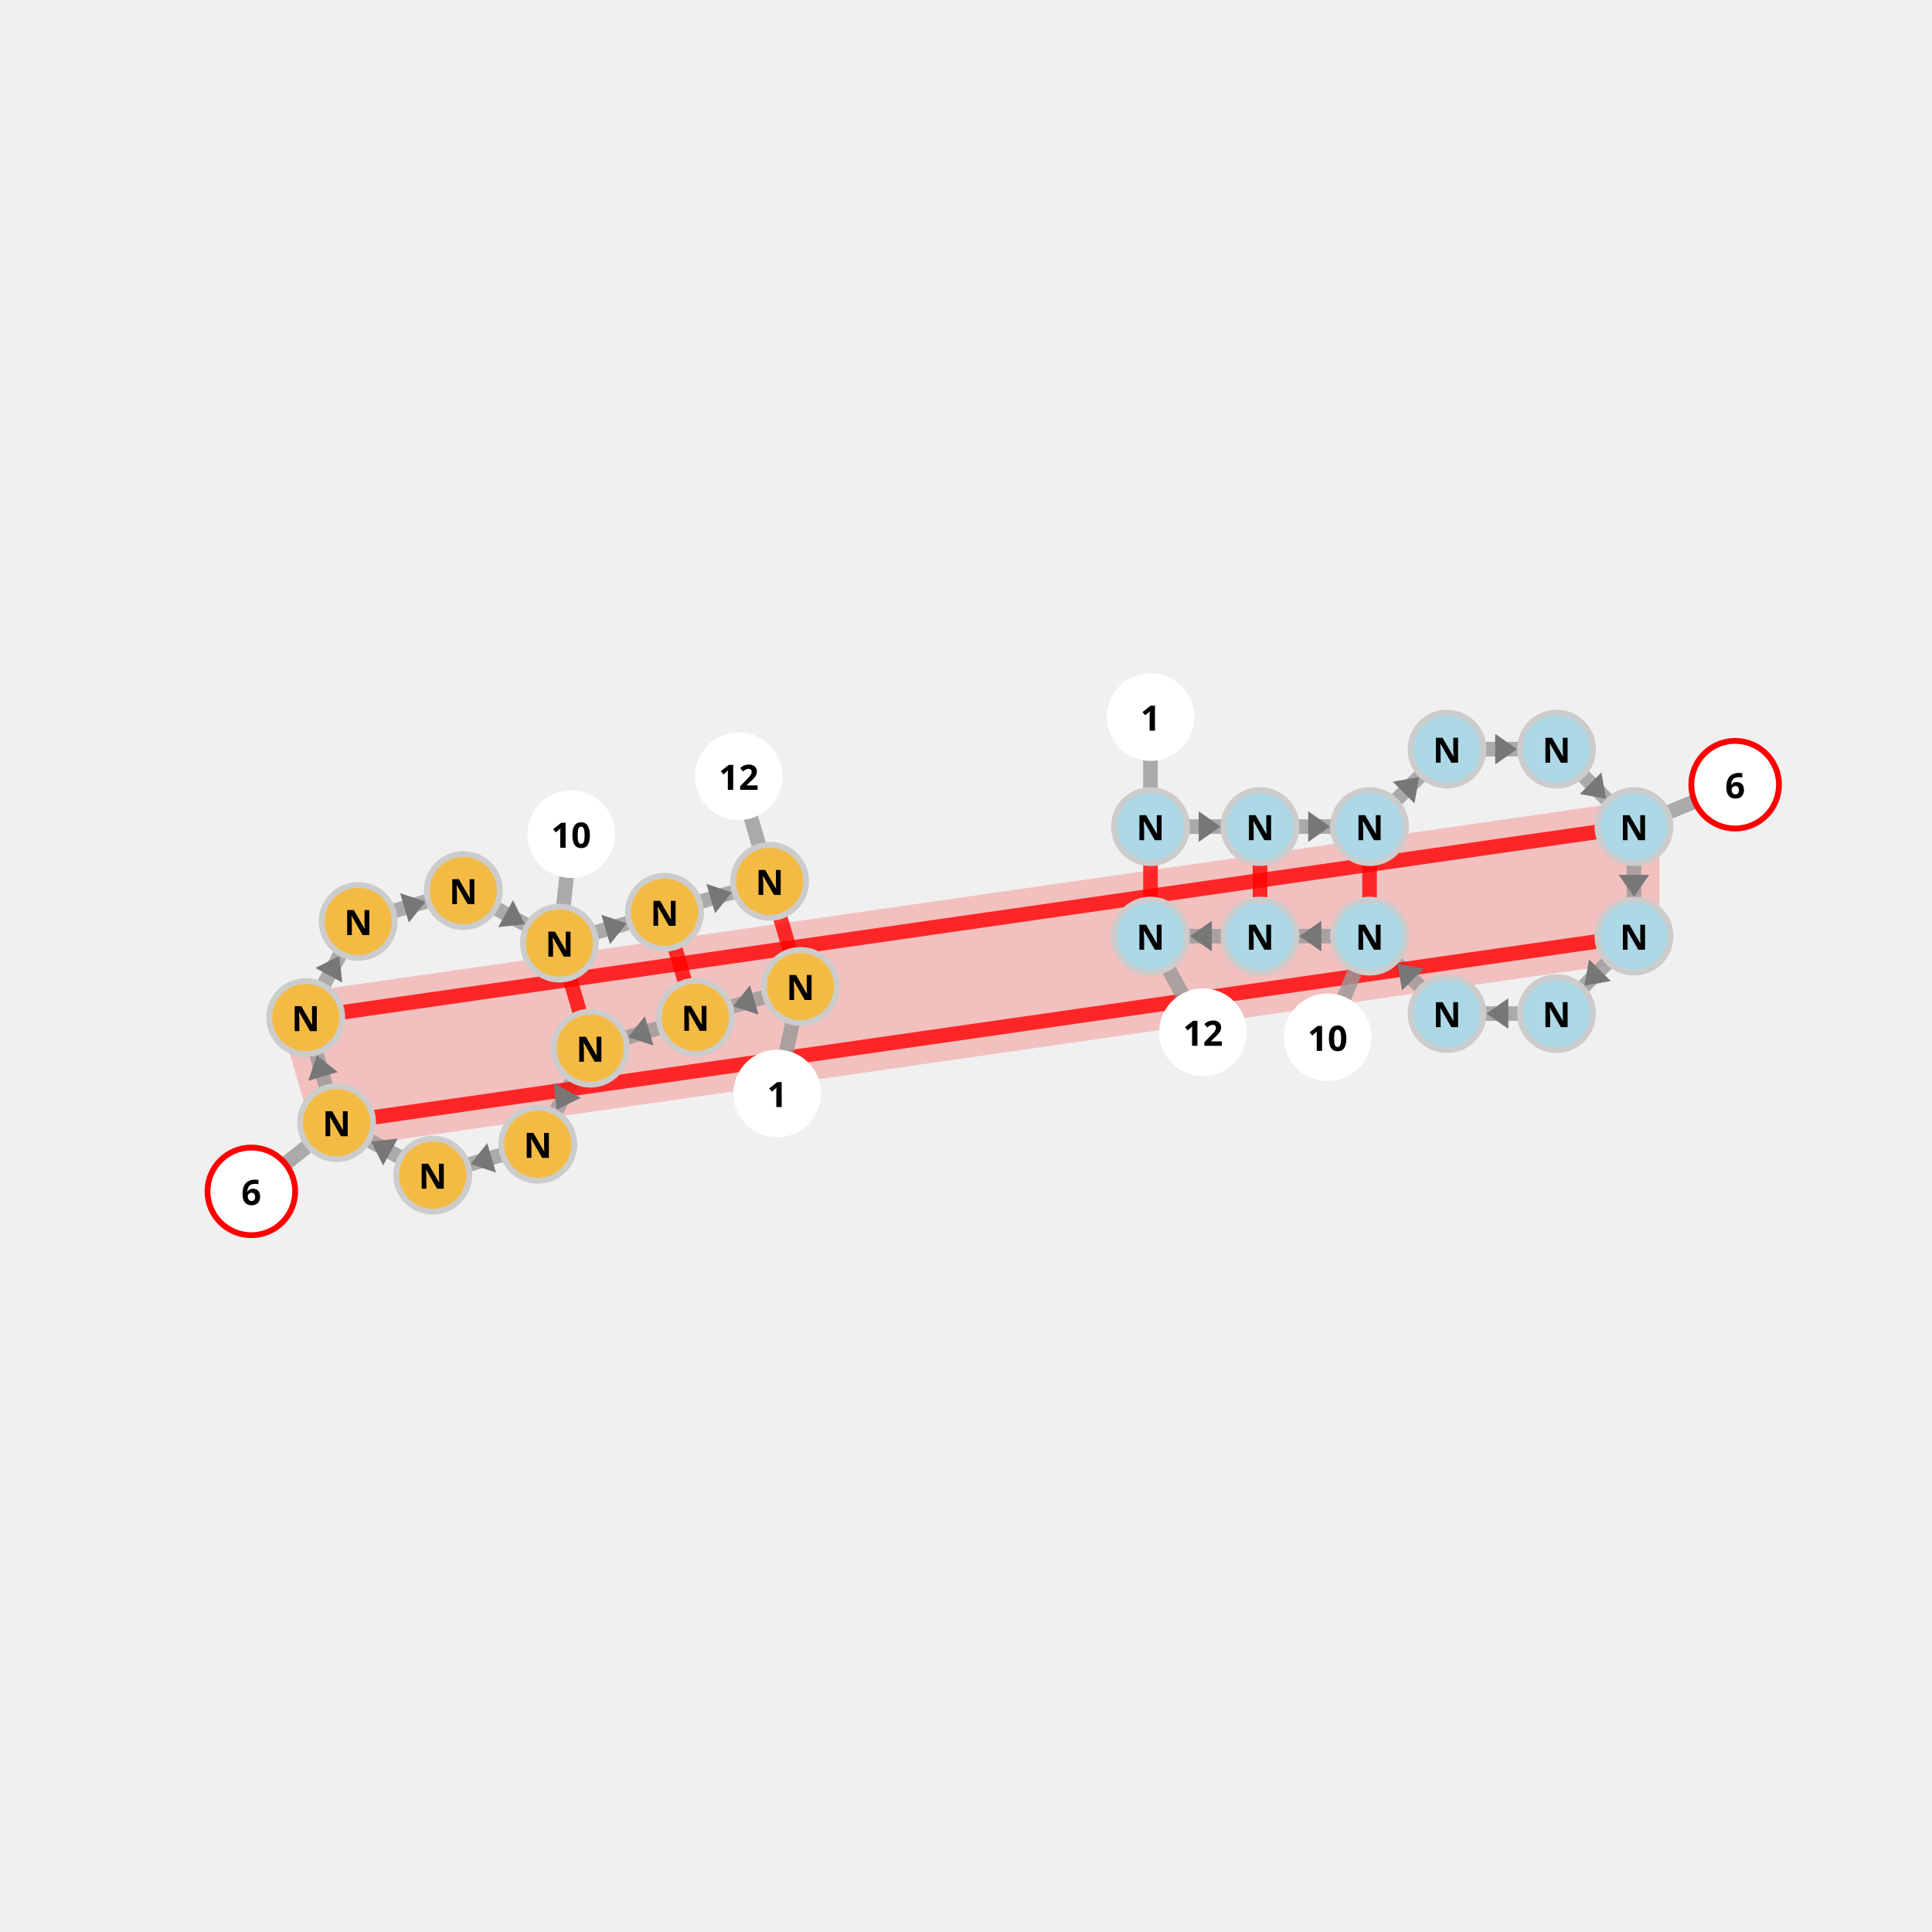
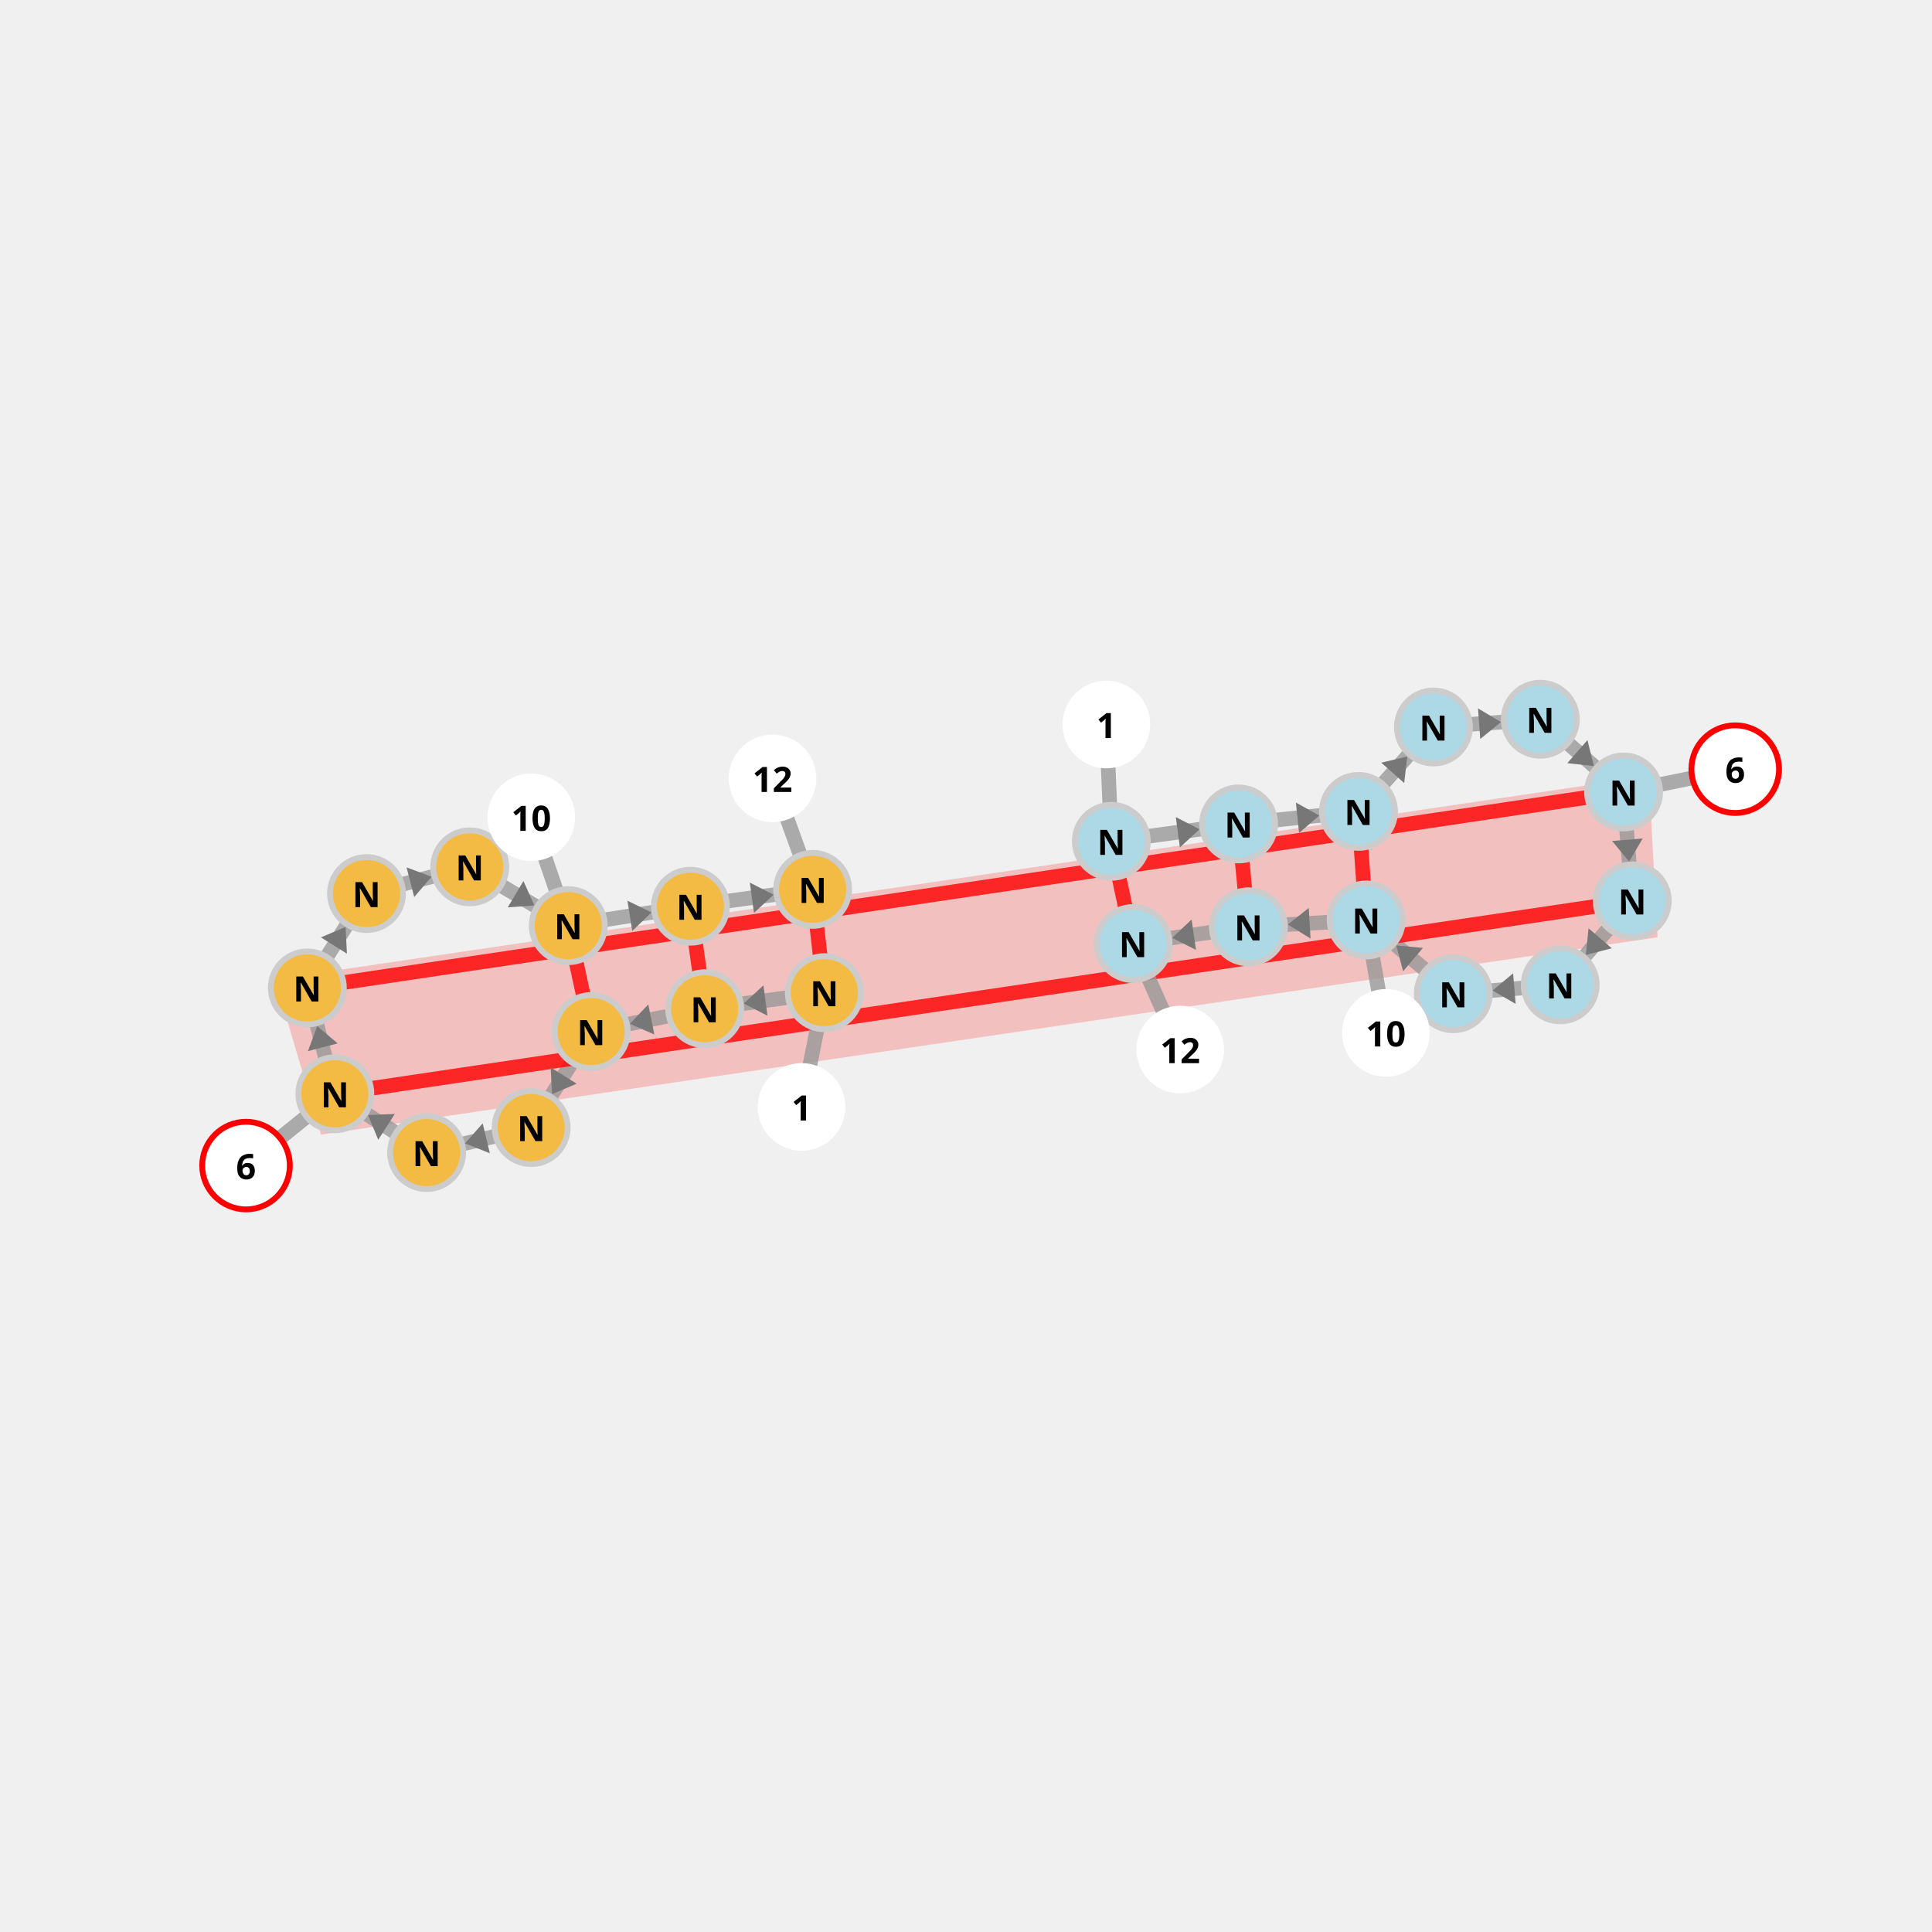
<svg xmlns="http://www.w3.org/2000/svg" viewBox="0 0 300 300">
  <style type="text/css">
 circle.fornac-node, polygon.fornac-node {
  stroke: #ccc;
  stroke-width: 0.8;
  opacity: 1;
  fill: white;
}

path.fornac-directionArrow {
  fill: #777;
  stroke: none;
  stroke-width: 0.8px;
}

g.fornac-plot {
    /* outline: 1px solid red; */
}

circle.fornac-node[base_type="a"] {
  fill: #dbdb8d;
}

circle.fornac-node[base_type="c"] {
  fill: #98df8a;
}

circle.fornac-node[base_type="g"] {
  fill: #ff9896;
}

circle.fornac-node[base_type="u"], circle.fornac-node[base_type="t"] {
  fill: #aec7e8;
}

.fornac-node &gt; text {
     pointer-events: none;
 }

circle.fornac-node[node_type="label"] {
    stroke: transparent;
    stroke-width: 0;
    fill: white;
    display: inline;
}

circle.fornac-node[node_type="protein"] {
    fill: gray;
    fill-opacity: 0.5;
    stroke-width: 4;
}

.fornac-selectedNode &gt; circle.fornac-node {
    stroke: red;
}

text.fornac-nodeLabel {
    font-weight: bold;
    font-family: Tahoma, Geneva, sans-serif;
    font-size: 0.4em;
    color: rgb(100,100,100);
    text-anchor: middle;
    alignment-baseline: middle;
    dominant-baseline: central;
    pointer-events: none;
    -webkit-touch-callout: none;
    -webkit-user-select: none;
    -khtml-user-select: none;
    -moz-user-select: none;
    -ms-user-select: none;
    user-select: none;
}

line.fornac-link {
  stroke: #999;
  stroke-opacity: 0.8;
  stroke-width: 2;
}

line.fornac-link[link_type="pseudoknot"] {
    stroke: red;
}

line.fornac-link[link_type="basepair"] {
  stroke: red;
}

line.fornac-link[link_type="intermolecule"] {
  stroke: blue;
}

line.fornac-link[link_type="chain_chain"] {
  stroke-dasharray: 3,3;
}

line.fornac-link[link_type="fake"] {
  stroke: green;
}

text.fornac-plotLabel {
    font-family: Tahoma, Geneva, sans-serif;
    font-weight: bolder;
    font-size: 1.2em;
    fill: rgba(200, 200, 200, 0.5);
    text-anchor: middle;
    alignment-baseline: central;
}

.fornac-transparent {
    fill: transparent;
    stroke-width: 0;
    stroke-opacity: 0;
    opacity: 0;
    visibility: hidden;
    pointer-events: none;
}

.fornac-dragLine {
  stroke: #999;
  stroke-width: 2;
  pointer-events: none;
}

.fornac-mouseEventHelper &gt; .extent {
  fill-opacity: .1;
  stroke: #fff;
  shape-rendering: crispEdges;
}

.d3-context-menu {
	position: absolute;
	display: none;
	background-color: #f2f2f2;
	border-radius: 4px;

	font-family: Arial, sans-serif;
	font-size: 14px;
	min-width: 150px;
	border: 1px solid #d4d4d4;

	z-index:1200;
}

.d3-context-menu ul {
	list-style-type: none;
	margin: 4px 0px;
	padding: 0px;
	cursor: default;
}

.d3-context-menu ul li {
	padding: 4px 16px;

	-webkit-touch-callout: none; /* iOS Safari */
	-webkit-user-select: none;   /* Chrome/Safari/Opera */
	-khtml-user-select: none;    /* Konqueror */
	-moz-user-select: none;      /* Firefox */
	-ms-user-select: none;       /* Internet Explorer/Edge */
	user-select: none;
}

.d3-context-menu ul li:hover {
	background-color: #4677f8;
	color: #fefefe;
}

.d3-context-menu-selected {
	background-color: #4677f8;
	color: #fefefe;
}

/*
	Header
*/

.d3-context-menu ul li.is-header
.d3-context-menu ul li.is-header:hover {
	background-color: #f2f2f2;
	color: #444;
	font-weight: bold;
	font-style: italic;
}

/*
	Disabled
*/

.d3-context-menu ul li.is-disabled
.d3-context-menu ul li.is-disabled:hover {
	background-color: #f2f2f2;
	color: #888;
	cursor: not-allowed;
}

/*
	Divider
*/

.d3-context-menu ul li.is-divider {
	padding: 0px 0px;
}

.d3-context-menu ul li.is-divider:hover {
	background-color: #f2f2f2;
}

.d3-context-menu ul hr {
	border: 0;
    height: 0;
    border-top: 1px solid rgba(0, 0, 0, 0.1);
    border-bottom: 1px solid rgba(255, 255, 255, 0.3);
}

/*# sourceMappingURL=fornac.css.map*/ 
</style>
-   <g class="fornac-plot" transform="translate(65.27072,14.97473)scale(1.133786,1.133786)">
-     <polyline points="166.213,100 166.213,115 -11.469,140.547 -15.695,126.154 166.213,100 " style="fill:red;opacity:0.2;stroke:red;stroke-width:7" />
-     <g class="fornac-links">
-       <line class="link fornac-link" x1="100" y1="100" x2="100" y2="115" link_type="basepair" pointer-events="all" start="1" end="12" />
-       <line class="link fornac-link" x1="115" y1="100" x2="115" y2="115" link_type="basepair" pointer-events="all" start="2" end="11" />
-       <line class="link fornac-link" x1="100" y1="100" x2="115" y2="100" link_type="backbone" pointer-events="all" start="1" end="2" />
-       <line class="link fornac-link" x1="130" y1="100" x2="130" y2="115" link_type="basepair" pointer-events="all" start="3" end="10" />
-       <line class="link fornac-link" x1="115" y1="100" x2="130" y2="100" link_type="backbone" pointer-events="all" start="2" end="3" />
-       <line class="link fornac-link" x1="130" y1="100" x2="140.607" y2="89.393" link_type="backbone" pointer-events="all" start="3" end="4" />
-       <line class="link fornac-link" x1="140.607" y1="89.393" x2="155.607" y2="89.393" link_type="backbone" pointer-events="all" start="4" end="5" />
-       <line class="link fornac-link" x1="155.607" y1="89.393" x2="166.213" y2="100" link_type="backbone" pointer-events="all" start="5" end="6" />
-       <line class="link fornac-link" x1="166.213" y1="100" x2="166.213" y2="115" link_type="backbone" pointer-events="all" start="6" end="7" />
-       <line class="link fornac-link" x1="166.213" y1="115" x2="155.607" y2="125.607" link_type="backbone" pointer-events="all" start="7" end="8" />
-       <line class="link fornac-link" x1="155.607" y1="125.607" x2="140.607" y2="125.607" link_type="backbone" pointer-events="all" start="8" end="9" />
-       <line class="link fornac-link" x1="140.607" y1="125.607" x2="130" y2="115" link_type="backbone" pointer-events="all" start="9" end="10" />
-       <line class="link fornac-link" x1="130" y1="115" x2="115" y2="115" link_type="backbone" pointer-events="all" start="10" end="11" />
-       <line class="link fornac-link" x1="115" y1="115" x2="100" y2="115" link_type="backbone" pointer-events="all" start="11" end="12" />
-       <line class="link fornac-link" x1="52.062" y1="121.892" x2="47.836" y2="107.5" link_type="basepair" pointer-events="all" start="16" end="27" />
-       <line class="link fornac-link" x1="37.67" y1="126.118" x2="33.444" y2="111.726" link_type="basepair" pointer-events="all" start="17" end="26" />
-       <line class="link fornac-link" x1="52.062" y1="121.892" x2="37.67" y2="126.118" link_type="backbone" pointer-events="all" start="16" end="17" />
-       <line class="link fornac-link" x1="23.278" y1="130.344" x2="19.052" y2="115.952" link_type="basepair" pointer-events="all" start="18" end="25" />
-       <line class="link fornac-link" x1="37.67" y1="126.118" x2="23.278" y2="130.344" link_type="backbone" pointer-events="all" start="17" end="18" />
-       <line class="link fornac-link" x1="23.278" y1="130.344" x2="16.089" y2="143.51" link_type="backbone" pointer-events="all" start="18" end="19" />
-       <line class="link fornac-link" x1="16.089" y1="143.51" x2="1.696" y2="147.736" link_type="backbone" pointer-events="all" start="19" end="20" />
-       <line class="link fornac-link" x1="1.696" y1="147.736" x2="-11.469" y2="140.547" link_type="backbone" pointer-events="all" start="20" end="21" />
-       <line class="link fornac-link" x1="-11.469" y1="140.547" x2="-15.695" y2="126.154" link_type="backbone" pointer-events="all" start="21" end="22" />
-       <line class="link fornac-link" x1="-15.695" y1="126.154" x2="-8.506" y2="112.989" link_type="backbone" pointer-events="all" start="22" end="23" />
-       <line class="link fornac-link" x1="-8.506" y1="112.989" x2="5.886" y2="108.763" link_type="backbone" pointer-events="all" start="23" end="24" />
-       <line class="link fornac-link" x1="5.886" y1="108.763" x2="19.052" y2="115.952" link_type="backbone" pointer-events="all" start="24" end="25" />
-       <line class="link fornac-link" x1="19.052" y1="115.952" x2="33.444" y2="111.726" link_type="backbone" pointer-events="all" start="25" end="26" />
-       <line class="link fornac-link" x1="33.444" y1="111.726" x2="47.836" y2="107.5" link_type="backbone" pointer-events="all" start="26" end="27" />
-       <line class="link fornac-link" x1="166.213" y1="100" x2="-15.695" y2="126.154" link_type="pseudoknot" pointer-events="all" start="6" end="22" />
-       <line class="link fornac-link" x1="166.213" y1="115" x2="-11.469" y2="140.547" link_type="pseudoknot" pointer-events="all" start="7" end="21" />
-       <line class="link fornac-link" x1="100" y1="100" x2="100" y2="85" link_type="label_link" pointer-events="all" start="1" end="1" />
-       <line class="link fornac-link" x1="166.213" y1="100" x2="180.071" y2="94.26" link_type="label_link" pointer-events="all" start="6" end="1" />
-       <line class="link fornac-link" x1="130" y1="115" x2="124.26" y2="128.858" link_type="label_link" pointer-events="all" start="10" end="1" />
-       <line class="link fornac-link" x1="100" y1="115" x2="107.189" y2="128.165" link_type="label_link" pointer-events="all" start="12" end="1" />
-       <line class="link fornac-link" x1="52.062" y1="121.892" x2="48.874" y2="136.55" link_type="label_link" pointer-events="all" start="16" end="1" />
-       <line class="link fornac-link" x1="-11.469" y1="140.547" x2="-23.148" y2="149.959" link_type="label_link" pointer-events="all" start="21" end="1" />
-       <line class="link fornac-link" x1="19.052" y1="115.952" x2="20.655" y2="101.038" link_type="label_link" pointer-events="all" start="25" end="1" />
-       <line class="link fornac-link" x1="47.836" y1="107.5" x2="43.61" y2="93.108" link_type="label_link" pointer-events="all" start="27" end="1" />
-     </g>
-     <g class="fornac-nodes">
-       <g class="gnode" struct_name="empty" transform="translate(100,100)" num="n1" rnum="n27">
-         <path class="fornac-directionArrow" node_num="1" />
-         <circle class="fornac-node" node_type="nucleotide" node_num="1" r="5" style="fill: lightblue;" />
-         <text class="fornac-nodeLabel" label_type="nucleotide">N</text>
+   <g class="fornac-mouseEventHelper" style="pointer-events: all;">
+     <rect class="background" width="300" height="300" style="visibility: hidden;" />
+     <g class="fornac-plot" transform="translate(65.27072,14.97473)scale(1.133786,1.133786)">
+       <polyline points="164.963,97.122 165.781,112.161 -11.119,138.281 -15.39,123.796 164.963,97.122 " style="fill:red;opacity:0.2;stroke:red;stroke-width:7" />
+       <g class="fornac-links">
+         <line class="link fornac-link" x1="94.636" y1="102.012" x2="97.616" y2="116.016" link_type="basepair" pointer-events="all" start="1" end="12" />
+         <line class="link fornac-link" x1="112.068" y1="99.639" x2="113.413" y2="113.726" link_type="basepair" pointer-events="all" start="2" end="11" />
+         <line class="link fornac-link" x1="94.636" y1="102.012" x2="112.068" y2="99.639" link_type="backbone" pointer-events="all" start="1" end="2" />
+         <line class="link fornac-link" x1="128.484" y1="97.918" x2="129.542" y2="112.787" link_type="basepair" pointer-events="all" start="3" end="10" />
+         <line class="link fornac-link" x1="112.068" y1="99.639" x2="128.484" y2="97.918" link_type="backbone" pointer-events="all" start="2" end="3" />
+         <line class="link fornac-link" x1="128.484" y1="97.918" x2="138.751" y2="86.36" link_type="backbone" pointer-events="all" start="3" end="4" />
+         <line class="link fornac-link" x1="138.751" y1="86.36" x2="153.387" y2="85.298" link_type="backbone" pointer-events="all" start="4" end="5" />
+         <line class="link fornac-link" x1="153.387" y1="85.298" x2="164.789" y2="95.258" link_type="backbone" pointer-events="all" start="5" end="6" />
+         <line class="link fornac-link" x1="164.789" y1="95.258" x2="165.98" y2="110.176" link_type="backbone" pointer-events="all" start="6" end="7" />
+         <line class="link fornac-link" x1="165.98" y1="110.176" x2="156.112" y2="121.672" link_type="backbone" pointer-events="all" start="7" end="8" />
+         <line class="link fornac-link" x1="156.112" y1="121.672" x2="141.466" y2="122.889" link_type="backbone" pointer-events="all" start="8" end="9" />
+         <line class="link fornac-link" x1="141.466" y1="122.889" x2="129.542" y2="112.787" link_type="backbone" pointer-events="all" start="9" end="10" />
+         <line class="link fornac-link" x1="129.542" y1="112.787" x2="113.413" y2="113.726" link_type="backbone" pointer-events="all" start="10" end="11" />
+         <line class="link fornac-link" x1="113.413" y1="113.726" x2="97.616" y2="116.016" link_type="backbone" pointer-events="all" start="11" end="12" />
+         <line class="link fornac-link" x1="55.33" y1="122.744" x2="53.73" y2="108.596" link_type="basepair" pointer-events="all" start="16" end="27" />
+         <line class="link fornac-link" x1="38.941" y1="124.943" x2="36.99" y2="110.905" link_type="basepair" pointer-events="all" start="17" end="26" />
+         <line class="link fornac-link" x1="55.33" y1="122.744" x2="38.941" y2="124.943" link_type="backbone" pointer-events="all" start="16" end="17" />
+         <line class="link fornac-link" x1="23.399" y1="128.073" x2="20.257" y2="113.567" link_type="basepair" pointer-events="all" start="18" end="25" />
+         <line class="link fornac-link" x1="38.941" y1="124.943" x2="23.399" y2="128.073" link_type="backbone" pointer-events="all" start="17" end="18" />
+         <line class="link fornac-link" x1="23.399" y1="128.073" x2="15.175" y2="141.219" link_type="backbone" pointer-events="all" start="18" end="19" />
+         <line class="link fornac-link" x1="15.175" y1="141.219" x2="0.859" y2="144.647" link_type="backbone" pointer-events="all" start="19" end="20" />
+         <line class="link fornac-link" x1="0.859" y1="144.647" x2="-11.707" y2="136.591" link_type="backbone" pointer-events="all" start="20" end="21" />
+         <line class="link fornac-link" x1="-11.707" y1="136.591" x2="-15.477" y2="122.093" link_type="backbone" pointer-events="all" start="21" end="22" />
+         <line class="link fornac-link" x1="-15.477" y1="122.093" x2="-7.373" y2="109.171" link_type="backbone" pointer-events="all" start="22" end="23" />
+         <line class="link fornac-link" x1="-7.373" y1="109.171" x2="6.766" y2="105.514" link_type="backbone" pointer-events="all" start="23" end="24" />
+         <line class="link fornac-link" x1="6.766" y1="105.514" x2="20.257" y2="113.567" link_type="backbone" pointer-events="all" start="24" end="25" />
+         <line class="link fornac-link" x1="20.257" y1="113.567" x2="36.99" y2="110.905" link_type="backbone" pointer-events="all" start="25" end="26" />
+         <line class="link fornac-link" x1="36.99" y1="110.905" x2="53.73" y2="108.596" link_type="backbone" pointer-events="all" start="26" end="27" />
+         <line class="link fornac-link" x1="164.789" y1="95.258" x2="-15.477" y2="122.093" link_type="pseudoknot" pointer-events="all" start="6" end="22" />
+         <line class="link fornac-link" x1="165.98" y1="110.176" x2="-11.707" y2="136.591" link_type="pseudoknot" pointer-events="all" start="7" end="21" />
+         <line class="link fornac-link" x1="94.636" y1="102.012" x2="93.957" y2="86.015" link_type="label_link" pointer-events="all" start="1" end="1" />
+         <line class="link fornac-link" x1="164.789" y1="95.258" x2="180.081" y2="92.132" link_type="label_link" pointer-events="all" start="6" end="1" />
+         <line class="link fornac-link" x1="129.542" y1="112.787" x2="132.235" y2="128.252" link_type="label_link" pointer-events="all" start="10" end="1" />
+         <line class="link fornac-link" x1="97.616" y1="116.016" x2="104.069" y2="130.539" link_type="label_link" pointer-events="all" start="12" end="1" />
+         <line class="link fornac-link" x1="55.33" y1="122.744" x2="52.209" y2="138.396" link_type="label_link" pointer-events="all" start="16" end="1" />
+         <line class="link fornac-link" x1="-11.707" y1="136.591" x2="-23.874" y2="146.424" link_type="label_link" pointer-events="all" start="21" end="1" />
+         <line class="link fornac-link" x1="20.257" y1="113.567" x2="15.192" y2="98.728" link_type="label_link" pointer-events="all" start="25" end="1" />
+         <line class="link fornac-link" x1="53.73" y1="108.596" x2="48.231" y2="93.397" link_type="label_link" pointer-events="all" start="27" end="1" />
      </g>
-       <g class="gnode" struct_name="empty" transform="translate(115,100)" num="n2" rnum="n26">
-         <path class="fornac-directionArrow" node_num="2" d="M-8.4,-2.1L-5.4,0L-8.4,2.1" />
-         <circle class="fornac-node" node_type="nucleotide" node_num="2" r="5" style="fill: lightblue;" />
-         <text class="fornac-nodeLabel" label_type="nucleotide">N</text>
-       </g>
-       <g class="gnode" struct_name="empty" transform="translate(130,100)" num="n3" rnum="n25">
-         <path class="fornac-directionArrow" node_num="3" d="M-8.4,-2.1L-5.4,0L-8.4,2.1" />
-         <circle class="fornac-node" node_type="nucleotide" node_num="3" r="5" style="fill: lightblue;" />
-         <text class="fornac-nodeLabel" label_type="nucleotide">N</text>
-       </g>
-       <g class="gnode" struct_name="empty" transform="translate(140.6066,89.3934)" num="n4" rnum="n24">
-         <path class="fornac-directionArrow" node_num="4" d="M-7.425,4.455L-3.818,3.818L-4.455,7.425" />
-         <circle class="fornac-node" node_type="nucleotide" node_num="4" r="5" style="fill: lightblue;" />
-         <text class="fornac-nodeLabel" label_type="nucleotide">N</text>
-       </g>
-       <g class="gnode" struct_name="empty" transform="translate(155.6066,89.3934)" num="n5" rnum="n23">
-         <path class="fornac-directionArrow" node_num="5" d="M-8.4,-2.1L-5.4,0L-8.4,2.1" />
-         <circle class="fornac-node" node_type="nucleotide" node_num="5" r="5" style="fill: lightblue;" />
-         <text class="fornac-nodeLabel" label_type="nucleotide">N</text>
-       </g>
-       <g class="gnode" struct_name="empty" transform="translate(166.2132,100)" num="n6" rnum="n22">
-         <path class="fornac-directionArrow" node_num="6" d="M-4.455,-7.425L-3.818,-3.818L-7.425,-4.455" />
-         <circle class="fornac-node" node_type="nucleotide" node_num="6" r="5" style="fill: lightblue;" />
-         <text class="fornac-nodeLabel" label_type="nucleotide">N</text>
-       </g>
-       <g class="gnode" struct_name="empty" transform="translate(166.2132,115)" num="n7" rnum="n21">
-         <path class="fornac-directionArrow" node_num="7" d="M2.1,-8.4L0,-5.4L-2.1,-8.4" />
-         <circle class="fornac-node" node_type="nucleotide" node_num="7" r="5" style="fill: lightblue;" />
-         <text class="fornac-nodeLabel" label_type="nucleotide">N</text>
-       </g>
-       <g class="gnode" struct_name="empty" transform="translate(155.6066,125.6066)" num="n8" rnum="n20">
-         <path class="fornac-directionArrow" node_num="8" d="M7.425,-4.455L3.818,-3.818L4.455,-7.425" />
-         <circle class="fornac-node" node_type="nucleotide" node_num="8" r="5" style="fill: lightblue;" />
-         <text class="fornac-nodeLabel" label_type="nucleotide">N</text>
-       </g>
-       <g class="gnode" struct_name="empty" transform="translate(140.6066,125.6066)" num="n9" rnum="n19">
-         <path class="fornac-directionArrow" node_num="9" d="M8.4,2.1L5.4,0L8.4,-2.1" />
-         <circle class="fornac-node" node_type="nucleotide" node_num="9" r="5" style="fill: lightblue;" />
-         <text class="fornac-nodeLabel" label_type="nucleotide">N</text>
-       </g>
-       <g class="gnode" struct_name="empty" transform="translate(130,115)" num="n10" rnum="n18">
-         <path class="fornac-directionArrow" node_num="10" d="M4.455,7.425L3.818,3.818L7.425,4.455" />
-         <circle class="fornac-node" node_type="nucleotide" node_num="10" r="5" style="fill: lightblue;" />
-         <text class="fornac-nodeLabel" label_type="nucleotide">N</text>
-       </g>
-       <g class="gnode" struct_name="empty" transform="translate(115,115)" num="n11" rnum="n17">
-         <path class="fornac-directionArrow" node_num="11" d="M8.4,2.1L5.4,0L8.4,-2.1" />
-         <circle class="fornac-node" node_type="nucleotide" node_num="11" r="5" style="fill: lightblue;" />
-         <text class="fornac-nodeLabel" label_type="nucleotide">N</text>
-       </g>
-       <g class="gnode" struct_name="empty" transform="translate(100,115)" num="n12" rnum="n16">
-         <path class="fornac-directionArrow" node_num="12" d="M8.4,2.1L5.4,0L8.4,-2.1" />
-         <circle class="fornac-node" node_type="nucleotide" node_num="12" r="5" style="fill: lightblue;" />
-         <text class="fornac-nodeLabel" label_type="nucleotide">N</text>
-       </g>
-       <g class="gnode" struct_name="empty" transform="translate(52.06234,121.8924)" num="n16" rnum="n12">
-         <circle class="fornac-node" node_type="nucleotide" node_num="16" r="5" style="fill: #F4BB44;" />
-         <text class="fornac-nodeLabel" label_type="nucleotide">N</text>
-       </g>
-       <g class="gnode" struct_name="empty" transform="translate(37.66995,126.1184)" num="n17" rnum="n11">
-         <path class="fornac-directionArrow" node_num="17" d="M8.651,-0.352L5.181,-1.521L7.468,-4.381" />
-         <circle class="fornac-node" node_type="nucleotide" node_num="17" r="5" style="fill: #F4BB44;" />
-         <text class="fornac-nodeLabel" label_type="nucleotide">N</text>
-       </g>
-       <g class="gnode" struct_name="empty" transform="translate(23.27755,130.3444)" num="n18" rnum="n10">
-         <path class="fornac-directionArrow" node_num="18" d="M8.651,-0.352L5.181,-1.521L7.468,-4.381" />
-         <circle class="fornac-node" node_type="nucleotide" node_num="18" r="5" style="fill: #F4BB44;" />
-         <text class="fornac-nodeLabel" label_type="nucleotide">N</text>
-       </g>
-       <g class="gnode" struct_name="empty" transform="translate(16.08882,143.5096)" num="n19" rnum="n9">
-         <path class="fornac-directionArrow" node_num="19" d="M5.869,-6.366L2.588,-4.739L2.183,-8.379" />
-         <circle class="fornac-node" node_type="nucleotide" node_num="19" r="5" style="fill: #F4BB44;" />
-         <text class="fornac-nodeLabel" label_type="nucleotide">N</text>
-       </g>
-       <g class="gnode" struct_name="empty" transform="translate(1.696424,147.7355)" num="n20" rnum="n8">
-         <path class="fornac-directionArrow" node_num="20" d="M8.651,-0.352L5.181,-1.521L7.468,-4.381" />
-         <circle class="fornac-node" node_type="nucleotide" node_num="20" r="5" style="fill: #F4BB44;" />
-         <text class="fornac-nodeLabel" label_type="nucleotide">N</text>
-       </g>
-       <g class="gnode" struct_name="empty" transform="translate(-11.46876,140.5468)" num="n21" rnum="n7">
-         <path class="fornac-directionArrow" node_num="21" d="M6.366,5.869L4.739,2.588L8.379,2.183" />
-         <circle class="fornac-node" node_type="nucleotide" node_num="21" r="5" style="fill: #F4BB44;" />
-         <text class="fornac-nodeLabel" label_type="nucleotide">N</text>
-       </g>
-       <g class="gnode" struct_name="empty" transform="translate(-15.69475,126.1544)" num="n22" rnum="n6">
-         <path class="fornac-directionArrow" node_num="22" d="M0.352,8.651L1.521,5.181L4.381,7.468" />
-         <circle class="fornac-node" node_type="nucleotide" node_num="22" r="5" style="fill: #F4BB44;" />
-         <text class="fornac-nodeLabel" label_type="nucleotide">N</text>
-       </g>
-       <g class="gnode" struct_name="empty" transform="translate(-8.506014,112.9892)" num="n23" rnum="n5">
-         <path class="fornac-directionArrow" node_num="23" d="M-5.869,6.366L-2.588,4.739L-2.183,8.379" />
-         <circle class="fornac-node" node_type="nucleotide" node_num="23" r="5" style="fill: #F4BB44;" />
-         <text class="fornac-nodeLabel" label_type="nucleotide">N</text>
-       </g>
-       <g class="gnode" struct_name="empty" transform="translate(5.88638,108.7632)" num="n24" rnum="n4">
-         <path class="fornac-directionArrow" node_num="24" d="M-8.651,0.352L-5.181,1.521L-7.468,4.381" />
-         <circle class="fornac-node" node_type="nucleotide" node_num="24" r="5" style="fill: #F4BB44;" />
-         <text class="fornac-nodeLabel" label_type="nucleotide">N</text>
-       </g>
-       <g class="gnode" struct_name="empty" transform="translate(19.05157,115.952)" num="n25" rnum="n3">
-         <path class="fornac-directionArrow" node_num="25" d="M-6.366,-5.869L-4.739,-2.588L-8.379,-2.183" />
-         <circle class="fornac-node" node_type="nucleotide" node_num="25" r="5" style="fill: #F4BB44;" />
-         <text class="fornac-nodeLabel" label_type="nucleotide">N</text>
-       </g>
-       <g class="gnode" struct_name="empty" transform="translate(33.44396,111.726)" num="n26" rnum="n2">
-         <path class="fornac-directionArrow" node_num="26" d="M-8.651,0.352L-5.181,1.521L-7.468,4.381" />
-         <circle class="fornac-node" node_type="nucleotide" node_num="26" r="5" style="fill: #F4BB44;" />
-         <text class="fornac-nodeLabel" label_type="nucleotide">N</text>
-       </g>
-       <g class="gnode" struct_name="empty" transform="translate(47.83635,107.5)" num="n27" rnum="n1">
-         <path class="fornac-directionArrow" node_num="27" d="M-8.651,0.352L-5.181,1.521L-7.468,4.381" />
-         <circle class="fornac-node" node_type="nucleotide" node_num="27" r="5" style="fill: #F4BB44;" />
-         <text class="fornac-nodeLabel" label_type="nucleotide">N</text>
-       </g>
-       <g class="gnode" struct_name="empty" transform="translate(100,85)" num="n-1" rnum="n29" label_gnum="1">
-         <circle class="fornac-node" r="6" node_type="label" node_num="-1" label_num="1" />
-         <text class="fornac-nodeLabel" label_type="label">1</text>
-       </g>
-       <g class="gnode" struct_name="empty" transform="translate(180.0714,94.25975)" num="n-1" rnum="n29" label_gnum="6">
-         <circle class="fornac-node" r="6" node_type="label" node_num="-1" label_num="6" style="stroke: red;stroke-width: 0.8;" />
-         <text class="fornac-nodeLabel" label_type="label">6</text>
-       </g>
-       <g class="gnode" struct_name="empty" transform="translate(124.2597,128.8582)" num="n-1" rnum="n29" label_gnum="10">
-         <circle class="fornac-node" r="6" node_type="label" node_num="-1" label_num="10" />
-         <text class="fornac-nodeLabel" label_type="label">10</text>
-       </g>
-       <g class="gnode" struct_name="empty" transform="translate(107.1887,128.1652)" num="n-1" rnum="n29" label_gnum="12">
-         <circle class="fornac-node" r="6" node_type="label" node_num="-1" label_num="12" />
-         <text class="fornac-nodeLabel" label_type="label">12</text>
-       </g>
-       <g class="gnode" struct_name="empty" transform="translate(48.87386,136.5496)" num="n-1" rnum="n29" label_gnum="16">
-         <circle class="fornac-node" r="6" node_type="label" node_num="-1" label_num="16" />
-         <text class="fornac-nodeLabel" label_type="label">1</text>
-       </g>
-       <g class="gnode" struct_name="empty" transform="translate(-23.14838,149.9588)" num="n-1" rnum="n29" label_gnum="21">
-         <circle class="fornac-node" r="6" node_type="label" node_num="-1" label_num="21" style="stroke: red;stroke-width: 0.8;" />
-         <text class="fornac-nodeLabel" label_type="label">6</text>
-       </g>
-       <g class="gnode" struct_name="empty" transform="translate(20.65499,101.0379)" num="n-1" rnum="n29" label_gnum="25">
-         <circle class="fornac-node" r="6" node_type="label" node_num="-1" label_num="25" />
-         <text class="fornac-nodeLabel" label_type="label">10</text>
-       </g>
-       <g class="gnode" struct_name="empty" transform="translate(43.61037,93.10761)" num="n-1" rnum="n29" label_gnum="27">
-         <circle class="fornac-node" r="6" node_type="label" node_num="-1" label_num="27" />
-         <text class="fornac-nodeLabel" label_type="label">12</text>
-       </g>
-       <g class="gnode" transform="translate(107.5,107.5)" num="n-1" rnum="n29" label_gnum="28">
-         <text class="fornac-nodeLabel" label_type="middle" label_num="28" />
-       </g>
-       <g class="gnode" transform="translate(122.5,107.5)" num="n-1" rnum="n29" label_gnum="29">
-         <text class="fornac-nodeLabel" label_type="middle" label_num="29" />
-       </g>
-       <g class="gnode" transform="translate(42.75315,116.8092)" num="n-1" rnum="n29" label_gnum="30">
-         <text class="fornac-nodeLabel" label_type="middle" label_num="30" />
-       </g>
-       <g class="gnode" transform="translate(28.36076,121.0352)" num="n-1" rnum="n29" label_gnum="31">
-         <text class="fornac-nodeLabel" label_type="middle" label_num="31" />
-       </g>
-       <g class="gnode" transform="translate(47.83635,107.5)" num="n-3" rnum="n31">
-         <text class="fornac-nodeLabel" label_type="middle" />
-       </g>
-       <g class="gnode" transform="translate(100,100)" num="n-2" rnum="n30">
-         <text class="fornac-nodeLabel" label_type="middle" />
-       </g>
-       <g class="gnode" transform="translate(76.2048,119.6538)" num="n-1" rnum="n29" label_gnum="32">
-         <text class="fornac-nodeLabel" label_type="middle" label_num="32" />
-       </g>
-       <g class="gnode" transform="translate(3.791402,128.2494)" num="n-1" rnum="n29" label_gnum="33">
-         <text class="fornac-nodeLabel" label_type="middle" label_num="33" />
-       </g>
-       <g class="gnode" transform="translate(148.1066,107.5)" num="n-1" rnum="n29" label_gnum="34">
-         <text class="fornac-nodeLabel" label_type="middle" label_num="34" />
+       <g class="fornac-nodes">
+         <g class="gnode" struct_name="empty" transform="translate(94.63645,102.0122)" num="n1" rnum="n27">
+           <path class="fornac-directionArrow" node_num="1" />
+           <circle class="fornac-node" node_type="nucleotide" node_num="1" r="5" style="fill: lightblue;" />
+           <text class="fornac-nodeLabel" label_type="nucleotide">N</text>
+         </g>
+         <g class="gnode" struct_name="empty" transform="translate(112.0676,99.63882)" num="n2" rnum="n26">
+           <path class="fornac-directionArrow" node_num="2" d="M-8.607,-0.948L-5.351,0.729L-8.04,3.214" />
+           <circle class="fornac-node" node_type="nucleotide" node_num="2" r="5" style="fill: lightblue;" />
+           <text class="fornac-nodeLabel" label_type="nucleotide">N</text>
+         </g>
+         <g class="gnode" struct_name="empty" transform="translate(128.484,97.91843)" num="n3" rnum="n25">
+           <path class="fornac-directionArrow" node_num="3" d="M-8.573,-1.213L-5.371,0.563L-8.135,2.964" />
+           <circle class="fornac-node" node_type="nucleotide" node_num="3" r="5" style="fill: lightblue;" />
+           <text class="fornac-nodeLabel" label_type="nucleotide">N</text>
+         </g>
+         <g class="gnode" struct_name="empty" transform="translate(138.7507,86.35996)" num="n4" rnum="n24">
+           <path class="fornac-directionArrow" node_num="4" d="M-7.148,4.886L-3.586,4.037L-4.008,7.675" />
+           <circle class="fornac-node" node_type="nucleotide" node_num="4" r="5" style="fill: lightblue;" />
+           <text class="fornac-nodeLabel" label_type="nucleotide">N</text>
+         </g>
+         <g class="gnode" struct_name="empty" transform="translate(153.3866,85.29835)" num="n5" rnum="n23">
+           <path class="fornac-directionArrow" node_num="5" d="M-8.53,-1.487L-5.386,0.391L-8.226,2.702" />
+           <circle class="fornac-node" node_type="nucleotide" node_num="5" r="5" style="fill: lightblue;" />
+           <text class="fornac-nodeLabel" label_type="nucleotide">N</text>
+         </g>
+         <g class="gnode" struct_name="empty" transform="translate(164.7892,95.25818)" num="n6" rnum="n22">
+           <path class="fornac-directionArrow" node_num="6" d="M-4.945,-7.108L-4.067,-3.552L-7.708,-3.944" />
+           <circle class="fornac-node" node_type="nucleotide" node_num="6" r="5" style="fill: lightblue;" />
+           <text class="fornac-nodeLabel" label_type="nucleotide">N</text>
+         </g>
+         <g class="gnode" struct_name="empty" transform="translate(165.9802,110.1756)" num="n7" rnum="n21">
+           <path class="fornac-directionArrow" node_num="7" d="M1.425,-8.54L-0.43,-5.383L-2.762,-8.206" />
+           <circle class="fornac-node" node_type="nucleotide" node_num="7" r="5" style="fill: lightblue;" />
+           <text class="fornac-nodeLabel" label_type="nucleotide">N</text>
+         </g>
+         <g class="gnode" struct_name="empty" transform="translate(156.112,121.6718)" num="n8" rnum="n20">
+           <path class="fornac-directionArrow" node_num="8" d="M7.065,-5.006L3.517,-4.097L3.878,-7.742" />
+           <circle class="fornac-node" node_type="nucleotide" node_num="8" r="5" style="fill: lightblue;" />
+           <text class="fornac-nodeLabel" label_type="nucleotide">N</text>
+         </g>
+         <g class="gnode" struct_name="empty" transform="translate(141.4659,122.8887)" num="n9" rnum="n19">
+           <path class="fornac-directionArrow" node_num="9" d="M8.545,1.397L5.381,-0.447L8.197,-2.788" />
+           <circle class="fornac-node" node_type="nucleotide" node_num="9" r="5" style="fill: lightblue;" />
+           <text class="fornac-nodeLabel" label_type="nucleotide">N</text>
+         </g>
+         <g class="gnode" struct_name="empty" transform="translate(129.5422,112.7866)" num="n10" rnum="n18">
+           <path class="fornac-directionArrow" node_num="10" d="M5.052,7.032L4.12,3.491L7.767,3.828" />
+           <circle class="fornac-node" node_type="nucleotide" node_num="10" r="5" style="fill: lightblue;" />
+           <text class="fornac-nodeLabel" label_type="nucleotide">N</text>
+         </g>
+         <g class="gnode" struct_name="empty" transform="translate(113.4127,113.7264)" num="n11" rnum="n17">
+           <path class="fornac-directionArrow" node_num="11" d="M8.508,1.608L5.391,-0.314L8.264,-2.585" />
+           <circle class="fornac-node" node_type="nucleotide" node_num="11" r="5" style="fill: lightblue;" />
+           <text class="fornac-nodeLabel" label_type="nucleotide">N</text>
+         </g>
+         <g class="gnode" struct_name="empty" transform="translate(97.616,116.0159)" num="n12" rnum="n16">
+           <path class="fornac-directionArrow" node_num="12" d="M8.614,0.873L5.344,-0.775L8.012,-3.283" />
+           <circle class="fornac-node" node_type="nucleotide" node_num="12" r="5" style="fill: lightblue;" />
+           <text class="fornac-nodeLabel" label_type="nucleotide">N</text>
+         </g>
+         <g class="gnode" struct_name="empty" transform="translate(55.32954,122.7441)" num="n16" rnum="n12">
+           <circle class="fornac-node" node_type="nucleotide" node_num="16" r="5" style="fill: #F4BB44;" />
+           <text class="fornac-nodeLabel" label_type="nucleotide">N</text>
+         </g>
+         <g class="gnode" struct_name="empty" transform="translate(38.94108,124.9433)" num="n17" rnum="n11">
+           <path class="fornac-directionArrow" node_num="17" d="M8.605,0.964L5.352,-0.718L8.046,-3.199" />
+           <circle class="fornac-node" node_type="nucleotide" node_num="17" r="5" style="fill: #F4BB44;" />
+           <text class="fornac-nodeLabel" label_type="nucleotide">N</text>
+         </g>
+         <g class="gnode" struct_name="empty" transform="translate(23.3988,128.0734)" num="n18" rnum="n10">
+           <path class="fornac-directionArrow" node_num="18" d="M8.649,0.4L5.294,-1.066L7.82,-3.717" />
+           <circle class="fornac-node" node_type="nucleotide" node_num="18" r="5" style="fill: #F4BB44;" />
+           <text class="fornac-nodeLabel" label_type="nucleotide">N</text>
+         </g>
+         <g class="gnode" struct_name="empty" transform="translate(15.17498,141.2191)" num="n19" rnum="n9">
+           <path class="fornac-directionArrow" node_num="19" d="M6.235,-6.008L2.864,-4.578L2.675,-8.235" />
+           <circle class="fornac-node" node_type="nucleotide" node_num="19" r="5" style="fill: #F4BB44;" />
+           <text class="fornac-nodeLabel" label_type="nucleotide">N</text>
+         </g>
+         <g class="gnode" struct_name="empty" transform="translate(0.859074,144.6474)" num="n20" rnum="n8">
+           <path class="fornac-directionArrow" node_num="20" d="M8.658,0.086L5.252,-1.258L7.68,-3.999" />
+           <circle class="fornac-node" node_type="nucleotide" node_num="20" r="5" style="fill: #F4BB44;" />
+           <text class="fornac-nodeLabel" label_type="nucleotide">N</text>
+         </g>
+         <g class="gnode" struct_name="empty" transform="translate(-11.70679,136.5908)" num="n21" rnum="n7">
+           <path class="fornac-directionArrow" node_num="21" d="M5.938,6.302L4.546,2.915L8.205,2.766" />
+           <circle class="fornac-node" node_type="nucleotide" node_num="21" r="5" style="fill: #F4BB44;" />
+           <text class="fornac-nodeLabel" label_type="nucleotide">N</text>
+         </g>
+         <g class="gnode" struct_name="empty" transform="translate(-15.47653,122.0927)" num="n22" rnum="n6">
+           <path class="fornac-directionArrow" node_num="22" d="M0.081,8.658L1.359,5.226L4.146,7.601" />
+           <circle class="fornac-node" node_type="nucleotide" node_num="22" r="5" style="fill: #F4BB44;" />
+           <text class="fornac-nodeLabel" label_type="nucleotide">N</text>
+         </g>
+         <g class="gnode" struct_name="empty" transform="translate(-7.372733,109.171)" num="n23" rnum="n5">
+           <path class="fornac-directionArrow" node_num="23" d="M-6.242,6.001L-2.869,4.575L-2.684,8.232" />
+           <circle class="fornac-node" node_type="nucleotide" node_num="23" r="5" style="fill: #F4BB44;" />
+           <text class="fornac-nodeLabel" label_type="nucleotide">N</text>
+         </g>
+         <g class="gnode" struct_name="empty" transform="translate(6.765975,105.5139)" num="n24" rnum="n4">
+           <path class="fornac-directionArrow" node_num="24" d="M-8.658,0.07L-5.228,1.352L-7.606,4.137" />
+           <circle class="fornac-node" node_type="nucleotide" node_num="24" r="5" style="fill: #F4BB44;" />
+           <text class="fornac-nodeLabel" label_type="nucleotide">N</text>
+         </g>
+         <g class="gnode" struct_name="empty" transform="translate(20.25727,113.5669)" num="n25" rnum="n3">
+           <path class="fornac-directionArrow" node_num="25" d="M-6.136,-6.109L-4.637,-2.768L-8.289,-2.502" />
+           <circle class="fornac-node" node_type="nucleotide" node_num="25" r="5" style="fill: #F4BB44;" />
+           <text class="fornac-nodeLabel" label_type="nucleotide">N</text>
+         </g>
+         <g class="gnode" struct_name="empty" transform="translate(36.99032,110.9053)" num="n26" rnum="n2">
+           <path class="fornac-directionArrow" node_num="26" d="M-8.626,-0.754L-5.333,0.848L-7.966,3.393" />
+           <circle class="fornac-node" node_type="nucleotide" node_num="26" r="5" style="fill: #F4BB44;" />
+           <text class="fornac-nodeLabel" label_type="nucleotide">N</text>
+         </g>
+         <g class="gnode" struct_name="empty" transform="translate(53.72969,108.5962)" num="n27" rnum="n1">
+           <path class="fornac-directionArrow" node_num="27" d="M-8.608,-0.932L-5.349,0.738L-8.034,3.228" />
+           <circle class="fornac-node" node_type="nucleotide" node_num="27" r="5" style="fill: #F4BB44;" />
+           <text class="fornac-nodeLabel" label_type="nucleotide">N</text>
+         </g>
+         <g class="gnode" struct_name="empty" transform="translate(93.95652,86.01534)" num="n-1" rnum="n29" label_gnum="1">
+           <circle class="fornac-node" r="6" node_type="label" node_num="-1" label_num="1" />
+           <text class="fornac-nodeLabel" label_type="label">1</text>
+         </g>
+         <g class="gnode" struct_name="empty" transform="translate(180.0811,92.13192)" num="n-1" rnum="n29" label_gnum="6">
+           <circle class="fornac-node" r="6" node_type="label" node_num="-1" label_num="6" style="stroke: red;stroke-width: 0.8;" />
+           <text class="fornac-nodeLabel" label_type="label">6</text>
+         </g>
+         <g class="gnode" struct_name="empty" transform="translate(132.2349,128.2516)" num="n-1" rnum="n29" label_gnum="10">
+           <circle class="fornac-node" r="6" node_type="label" node_num="-1" label_num="10" />
+           <text class="fornac-nodeLabel" label_type="label">10</text>
+         </g>
+         <g class="gnode" struct_name="empty" transform="translate(104.0688,130.5385)" num="n-1" rnum="n29" label_gnum="12">
+           <circle class="fornac-node" r="6" node_type="label" node_num="-1" label_num="12" />
+           <text class="fornac-nodeLabel" label_type="label">12</text>
+         </g>
+         <g class="gnode" struct_name="empty" transform="translate(52.20869,138.3958)" num="n-1" rnum="n29" label_gnum="16">
+           <circle class="fornac-node" r="6" node_type="label" node_num="-1" label_num="16" />
+           <text class="fornac-nodeLabel" label_type="label">1</text>
+         </g>
+         <g class="gnode" struct_name="empty" transform="translate(-23.87428,146.4245)" num="n-1" rnum="n29" label_gnum="21">
+           <circle class="fornac-node" r="6" node_type="label" node_num="-1" label_num="21" style="stroke: red;stroke-width: 0.8;" />
+           <text class="fornac-nodeLabel" label_type="label">6</text>
+         </g>
+         <g class="gnode" struct_name="empty" transform="translate(15.19166,98.72762)" num="n-1" rnum="n29" label_gnum="25">
+           <circle class="fornac-node" r="6" node_type="label" node_num="-1" label_num="25" />
+           <text class="fornac-nodeLabel" label_type="label">10</text>
+         </g>
+         <g class="gnode" struct_name="empty" transform="translate(48.23061,93.397)" num="n-1" rnum="n29" label_gnum="27">
+           <circle class="fornac-node" r="6" node_type="label" node_num="-1" label_num="27" />
+           <text class="fornac-nodeLabel" label_type="label">12</text>
+         </g>
+         <g class="gnode" transform="translate(103.9763,107.6196)" num="n-1" rnum="n29" label_gnum="28">
+           <text class="fornac-nodeLabel" label_type="middle" label_num="28" />
+         </g>
+         <g class="gnode" transform="translate(120.8833,105.8652)" num="n-1" rnum="n29" label_gnum="29">
+           <text class="fornac-nodeLabel" label_type="middle" label_num="29" />
+         </g>
+         <g class="gnode" transform="translate(46.41228,116.8034)" num="n-1" rnum="n29" label_gnum="30">
+           <text class="fornac-nodeLabel" label_type="middle" label_num="30" />
+         </g>
+         <g class="gnode" transform="translate(29.86951,119.1933)" num="n-1" rnum="n29" label_gnum="31">
+           <text class="fornac-nodeLabel" label_type="middle" label_num="31" />
+         </g>
+         <g class="gnode" transform="translate(63.09873,95.20936)" num="n-3" rnum="n31">
+           <text class="fornac-nodeLabel" label_type="middle" />
+         </g>
+         <g class="gnode" transform="translate(75.15604,90.32293)" num="n-2" rnum="n30">
+           <text class="fornac-nodeLabel" label_type="middle" />
+         </g>
+         <g class="gnode" transform="translate(75.22852,114.4433)" num="n-1" rnum="n29" label_gnum="32">
+           <text class="fornac-nodeLabel" label_type="middle" label_num="32" />
+         </g>
+         <g class="gnode" transform="translate(4.323954,124.9152)" num="n-1" rnum="n29" label_gnum="33">
+           <text class="fornac-nodeLabel" label_type="middle" label_num="33" />
+         </g>
+         <g class="gnode" transform="translate(147.0039,104.1523)" num="n-1" rnum="n29" label_gnum="34">
+           <text class="fornac-nodeLabel" label_type="middle" label_num="34" />
+         </g>
      </g>
    </g>
  </g>
</svg>
